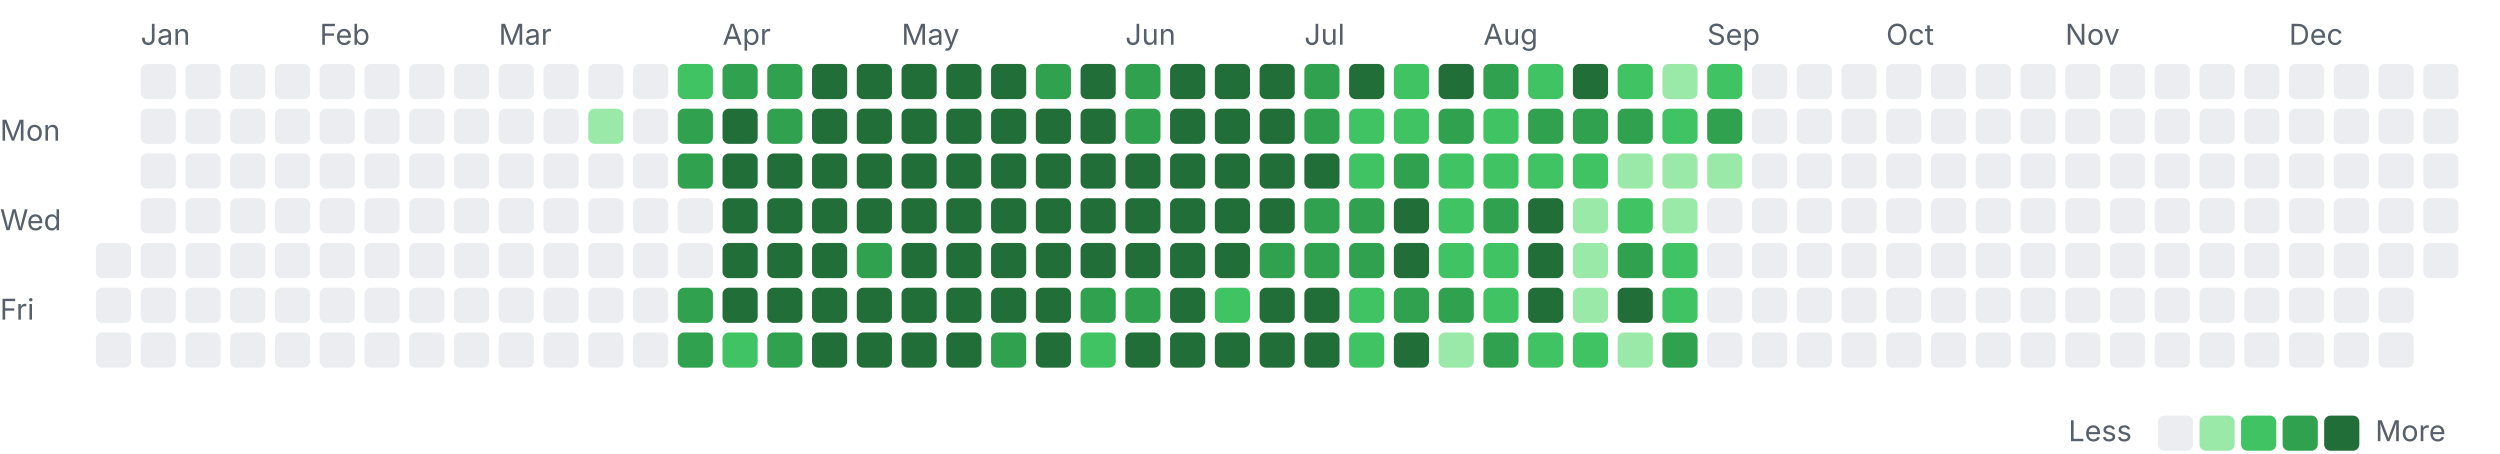
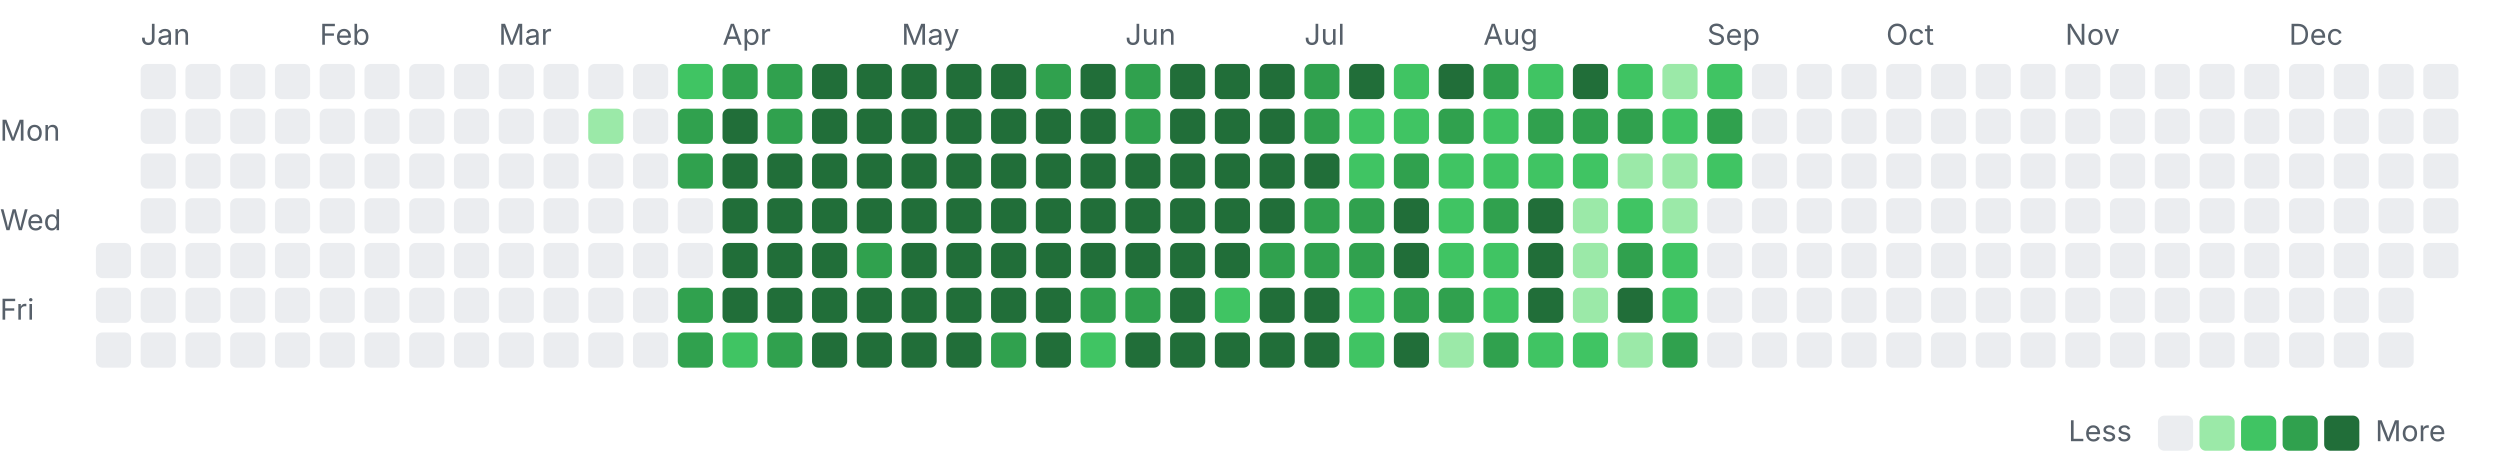
<svg xmlns="http://www.w3.org/2000/svg" width="782" height="142" viewBox="0 0 782 142">
  <style>.l0{fill:#ebedf0}.l1{fill:#9be9a8}.l2{fill:#40c463}.l3{fill:#30a14e}.l4{fill:#216e39} .lbl{fill:#57606a;font:9px -apple-system,Segoe UI,sans-serif}@media(prefers-color-scheme:dark){.l0{fill:#161b22}.l1{fill:#0e4429}.l2{fill:#006d32}.l3{fill:#26a641}.l4{fill:#39d353} .lbl{fill:#8b949e}}</style>
  <text class="lbl" x="44" y="14">Jan</text>
  <text class="lbl" x="100" y="14">Feb</text>
  <text class="lbl" x="156" y="14">Mar</text>
  <text class="lbl" x="226" y="14">Apr</text>
  <text class="lbl" x="282" y="14">May</text>
  <text class="lbl" x="352" y="14">Jun</text>
  <text class="lbl" x="408" y="14">Jul</text>
  <text class="lbl" x="464" y="14">Aug</text>
  <text class="lbl" x="534" y="14">Sep</text>
  <text class="lbl" x="590" y="14">Oct</text>
  <text class="lbl" x="646" y="14">Nov</text>
  <text class="lbl" x="716" y="14">Dec</text>
  <text class="lbl" x="0" y="44">Mon</text>
  <text class="lbl" x="0" y="72">Wed</text>
  <text class="lbl" x="0" y="100">Fri</text>
  <rect class="l0" x="30" y="76" width="11" height="11" rx="2" />
  <rect class="l0" x="30" y="90" width="11" height="11" rx="2" />
  <rect class="l0" x="30" y="104" width="11" height="11" rx="2" />
  <rect class="l0" x="44" y="20" width="11" height="11" rx="2" />
  <rect class="l0" x="44" y="34" width="11" height="11" rx="2" />
  <rect class="l0" x="44" y="48" width="11" height="11" rx="2" />
  <rect class="l0" x="44" y="62" width="11" height="11" rx="2" />
  <rect class="l0" x="44" y="76" width="11" height="11" rx="2" />
  <rect class="l0" x="44" y="90" width="11" height="11" rx="2" />
  <rect class="l0" x="44" y="104" width="11" height="11" rx="2" />
  <rect class="l0" x="58" y="20" width="11" height="11" rx="2" />
  <rect class="l0" x="58" y="34" width="11" height="11" rx="2" />
  <rect class="l0" x="58" y="48" width="11" height="11" rx="2" />
  <rect class="l0" x="58" y="62" width="11" height="11" rx="2" />
  <rect class="l0" x="58" y="76" width="11" height="11" rx="2" />
  <rect class="l0" x="58" y="90" width="11" height="11" rx="2" />
  <rect class="l0" x="58" y="104" width="11" height="11" rx="2" />
  <rect class="l0" x="72" y="20" width="11" height="11" rx="2" />
  <rect class="l0" x="72" y="34" width="11" height="11" rx="2" />
  <rect class="l0" x="72" y="48" width="11" height="11" rx="2" />
  <rect class="l0" x="72" y="62" width="11" height="11" rx="2" />
  <rect class="l0" x="72" y="76" width="11" height="11" rx="2" />
  <rect class="l0" x="72" y="90" width="11" height="11" rx="2" />
  <rect class="l0" x="72" y="104" width="11" height="11" rx="2" />
  <rect class="l0" x="86" y="20" width="11" height="11" rx="2" />
  <rect class="l0" x="86" y="34" width="11" height="11" rx="2" />
  <rect class="l0" x="86" y="48" width="11" height="11" rx="2" />
  <rect class="l0" x="86" y="62" width="11" height="11" rx="2" />
  <rect class="l0" x="86" y="76" width="11" height="11" rx="2" />
  <rect class="l0" x="86" y="90" width="11" height="11" rx="2" />
  <rect class="l0" x="86" y="104" width="11" height="11" rx="2" />
  <rect class="l0" x="100" y="20" width="11" height="11" rx="2" />
  <rect class="l0" x="100" y="34" width="11" height="11" rx="2" />
  <rect class="l0" x="100" y="48" width="11" height="11" rx="2" />
  <rect class="l0" x="100" y="62" width="11" height="11" rx="2" />
  <rect class="l0" x="100" y="76" width="11" height="11" rx="2" />
  <rect class="l0" x="100" y="90" width="11" height="11" rx="2" />
  <rect class="l0" x="100" y="104" width="11" height="11" rx="2" />
  <rect class="l0" x="114" y="20" width="11" height="11" rx="2" />
  <rect class="l0" x="114" y="34" width="11" height="11" rx="2" />
  <rect class="l0" x="114" y="48" width="11" height="11" rx="2" />
  <rect class="l0" x="114" y="62" width="11" height="11" rx="2" />
  <rect class="l0" x="114" y="76" width="11" height="11" rx="2" />
  <rect class="l0" x="114" y="90" width="11" height="11" rx="2" />
  <rect class="l0" x="114" y="104" width="11" height="11" rx="2" />
  <rect class="l0" x="128" y="20" width="11" height="11" rx="2" />
  <rect class="l0" x="128" y="34" width="11" height="11" rx="2" />
  <rect class="l0" x="128" y="48" width="11" height="11" rx="2" />
  <rect class="l0" x="128" y="62" width="11" height="11" rx="2" />
  <rect class="l0" x="128" y="76" width="11" height="11" rx="2" />
  <rect class="l0" x="128" y="90" width="11" height="11" rx="2" />
  <rect class="l0" x="128" y="104" width="11" height="11" rx="2" />
  <rect class="l0" x="142" y="20" width="11" height="11" rx="2" />
  <rect class="l0" x="142" y="34" width="11" height="11" rx="2" />
  <rect class="l0" x="142" y="48" width="11" height="11" rx="2" />
  <rect class="l0" x="142" y="62" width="11" height="11" rx="2" />
  <rect class="l0" x="142" y="76" width="11" height="11" rx="2" />
  <rect class="l0" x="142" y="90" width="11" height="11" rx="2" />
  <rect class="l0" x="142" y="104" width="11" height="11" rx="2" />
  <rect class="l0" x="156" y="20" width="11" height="11" rx="2" />
  <rect class="l0" x="156" y="34" width="11" height="11" rx="2" />
  <rect class="l0" x="156" y="48" width="11" height="11" rx="2" />
  <rect class="l0" x="156" y="62" width="11" height="11" rx="2" />
  <rect class="l0" x="156" y="76" width="11" height="11" rx="2" />
  <rect class="l0" x="156" y="90" width="11" height="11" rx="2" />
  <rect class="l0" x="156" y="104" width="11" height="11" rx="2" />
  <rect class="l0" x="170" y="20" width="11" height="11" rx="2" />
  <rect class="l0" x="170" y="34" width="11" height="11" rx="2" />
  <rect class="l0" x="170" y="48" width="11" height="11" rx="2" />
  <rect class="l0" x="170" y="62" width="11" height="11" rx="2" />
  <rect class="l0" x="170" y="76" width="11" height="11" rx="2" />
  <rect class="l0" x="170" y="90" width="11" height="11" rx="2" />
  <rect class="l0" x="170" y="104" width="11" height="11" rx="2" />
  <rect class="l0" x="184" y="20" width="11" height="11" rx="2" />
  <rect class="l1" x="184" y="34" width="11" height="11" rx="2" />
  <rect class="l0" x="184" y="48" width="11" height="11" rx="2" />
  <rect class="l0" x="184" y="62" width="11" height="11" rx="2" />
  <rect class="l0" x="184" y="76" width="11" height="11" rx="2" />
  <rect class="l0" x="184" y="90" width="11" height="11" rx="2" />
  <rect class="l0" x="184" y="104" width="11" height="11" rx="2" />
  <rect class="l0" x="198" y="20" width="11" height="11" rx="2" />
  <rect class="l0" x="198" y="34" width="11" height="11" rx="2" />
  <rect class="l0" x="198" y="48" width="11" height="11" rx="2" />
  <rect class="l0" x="198" y="62" width="11" height="11" rx="2" />
  <rect class="l0" x="198" y="76" width="11" height="11" rx="2" />
  <rect class="l0" x="198" y="90" width="11" height="11" rx="2" />
  <rect class="l0" x="198" y="104" width="11" height="11" rx="2" />
  <rect class="l2" x="212" y="20" width="11" height="11" rx="2" />
  <rect class="l3" x="212" y="34" width="11" height="11" rx="2" />
  <rect class="l3" x="212" y="48" width="11" height="11" rx="2" />
  <rect class="l0" x="212" y="62" width="11" height="11" rx="2" />
  <rect class="l0" x="212" y="76" width="11" height="11" rx="2" />
  <rect class="l3" x="212" y="90" width="11" height="11" rx="2" />
  <rect class="l3" x="212" y="104" width="11" height="11" rx="2" />
  <rect class="l3" x="226" y="20" width="11" height="11" rx="2" />
  <rect class="l4" x="226" y="34" width="11" height="11" rx="2" />
  <rect class="l4" x="226" y="48" width="11" height="11" rx="2" />
  <rect class="l4" x="226" y="62" width="11" height="11" rx="2" />
  <rect class="l4" x="226" y="76" width="11" height="11" rx="2" />
  <rect class="l4" x="226" y="90" width="11" height="11" rx="2" />
  <rect class="l2" x="226" y="104" width="11" height="11" rx="2" />
  <rect class="l3" x="240" y="20" width="11" height="11" rx="2" />
  <rect class="l3" x="240" y="34" width="11" height="11" rx="2" />
  <rect class="l4" x="240" y="48" width="11" height="11" rx="2" />
  <rect class="l4" x="240" y="62" width="11" height="11" rx="2" />
  <rect class="l4" x="240" y="76" width="11" height="11" rx="2" />
  <rect class="l4" x="240" y="90" width="11" height="11" rx="2" />
  <rect class="l3" x="240" y="104" width="11" height="11" rx="2" />
  <rect class="l4" x="254" y="20" width="11" height="11" rx="2" />
  <rect class="l4" x="254" y="34" width="11" height="11" rx="2" />
  <rect class="l4" x="254" y="48" width="11" height="11" rx="2" />
  <rect class="l4" x="254" y="62" width="11" height="11" rx="2" />
  <rect class="l4" x="254" y="76" width="11" height="11" rx="2" />
  <rect class="l4" x="254" y="90" width="11" height="11" rx="2" />
  <rect class="l4" x="254" y="104" width="11" height="11" rx="2" />
  <rect class="l4" x="268" y="20" width="11" height="11" rx="2" />
  <rect class="l4" x="268" y="34" width="11" height="11" rx="2" />
  <rect class="l4" x="268" y="48" width="11" height="11" rx="2" />
  <rect class="l4" x="268" y="62" width="11" height="11" rx="2" />
  <rect class="l3" x="268" y="76" width="11" height="11" rx="2" />
  <rect class="l4" x="268" y="90" width="11" height="11" rx="2" />
  <rect class="l4" x="268" y="104" width="11" height="11" rx="2" />
  <rect class="l4" x="282" y="20" width="11" height="11" rx="2" />
  <rect class="l4" x="282" y="34" width="11" height="11" rx="2" />
  <rect class="l4" x="282" y="48" width="11" height="11" rx="2" />
  <rect class="l4" x="282" y="62" width="11" height="11" rx="2" />
  <rect class="l4" x="282" y="76" width="11" height="11" rx="2" />
  <rect class="l4" x="282" y="90" width="11" height="11" rx="2" />
  <rect class="l4" x="282" y="104" width="11" height="11" rx="2" />
  <rect class="l4" x="296" y="20" width="11" height="11" rx="2" />
  <rect class="l4" x="296" y="34" width="11" height="11" rx="2" />
  <rect class="l4" x="296" y="48" width="11" height="11" rx="2" />
  <rect class="l4" x="296" y="62" width="11" height="11" rx="2" />
  <rect class="l4" x="296" y="76" width="11" height="11" rx="2" />
  <rect class="l4" x="296" y="90" width="11" height="11" rx="2" />
  <rect class="l4" x="296" y="104" width="11" height="11" rx="2" />
  <rect class="l4" x="310" y="20" width="11" height="11" rx="2" />
  <rect class="l4" x="310" y="34" width="11" height="11" rx="2" />
  <rect class="l4" x="310" y="48" width="11" height="11" rx="2" />
  <rect class="l4" x="310" y="62" width="11" height="11" rx="2" />
  <rect class="l4" x="310" y="76" width="11" height="11" rx="2" />
  <rect class="l4" x="310" y="90" width="11" height="11" rx="2" />
  <rect class="l3" x="310" y="104" width="11" height="11" rx="2" />
  <rect class="l3" x="324" y="20" width="11" height="11" rx="2" />
  <rect class="l4" x="324" y="34" width="11" height="11" rx="2" />
  <rect class="l4" x="324" y="48" width="11" height="11" rx="2" />
  <rect class="l4" x="324" y="62" width="11" height="11" rx="2" />
  <rect class="l4" x="324" y="76" width="11" height="11" rx="2" />
  <rect class="l4" x="324" y="90" width="11" height="11" rx="2" />
  <rect class="l4" x="324" y="104" width="11" height="11" rx="2" />
  <rect class="l4" x="338" y="20" width="11" height="11" rx="2" />
  <rect class="l4" x="338" y="34" width="11" height="11" rx="2" />
  <rect class="l4" x="338" y="48" width="11" height="11" rx="2" />
  <rect class="l4" x="338" y="62" width="11" height="11" rx="2" />
  <rect class="l4" x="338" y="76" width="11" height="11" rx="2" />
  <rect class="l3" x="338" y="90" width="11" height="11" rx="2" />
  <rect class="l2" x="338" y="104" width="11" height="11" rx="2" />
  <rect class="l3" x="352" y="20" width="11" height="11" rx="2" />
  <rect class="l3" x="352" y="34" width="11" height="11" rx="2" />
  <rect class="l4" x="352" y="48" width="11" height="11" rx="2" />
  <rect class="l4" x="352" y="62" width="11" height="11" rx="2" />
  <rect class="l4" x="352" y="76" width="11" height="11" rx="2" />
  <rect class="l3" x="352" y="90" width="11" height="11" rx="2" />
  <rect class="l4" x="352" y="104" width="11" height="11" rx="2" />
  <rect class="l4" x="366" y="20" width="11" height="11" rx="2" />
  <rect class="l4" x="366" y="34" width="11" height="11" rx="2" />
  <rect class="l4" x="366" y="48" width="11" height="11" rx="2" />
  <rect class="l4" x="366" y="62" width="11" height="11" rx="2" />
  <rect class="l4" x="366" y="76" width="11" height="11" rx="2" />
  <rect class="l4" x="366" y="90" width="11" height="11" rx="2" />
  <rect class="l4" x="366" y="104" width="11" height="11" rx="2" />
  <rect class="l4" x="380" y="20" width="11" height="11" rx="2" />
  <rect class="l4" x="380" y="34" width="11" height="11" rx="2" />
  <rect class="l4" x="380" y="48" width="11" height="11" rx="2" />
  <rect class="l4" x="380" y="62" width="11" height="11" rx="2" />
  <rect class="l4" x="380" y="76" width="11" height="11" rx="2" />
  <rect class="l2" x="380" y="90" width="11" height="11" rx="2" />
  <rect class="l4" x="380" y="104" width="11" height="11" rx="2" />
  <rect class="l4" x="394" y="20" width="11" height="11" rx="2" />
  <rect class="l4" x="394" y="34" width="11" height="11" rx="2" />
  <rect class="l4" x="394" y="48" width="11" height="11" rx="2" />
  <rect class="l4" x="394" y="62" width="11" height="11" rx="2" />
  <rect class="l3" x="394" y="76" width="11" height="11" rx="2" />
  <rect class="l4" x="394" y="90" width="11" height="11" rx="2" />
  <rect class="l4" x="394" y="104" width="11" height="11" rx="2" />
  <rect class="l3" x="408" y="20" width="11" height="11" rx="2" />
  <rect class="l3" x="408" y="34" width="11" height="11" rx="2" />
  <rect class="l4" x="408" y="48" width="11" height="11" rx="2" />
  <rect class="l3" x="408" y="62" width="11" height="11" rx="2" />
  <rect class="l3" x="408" y="76" width="11" height="11" rx="2" />
  <rect class="l4" x="408" y="90" width="11" height="11" rx="2" />
  <rect class="l4" x="408" y="104" width="11" height="11" rx="2" />
  <rect class="l4" x="422" y="20" width="11" height="11" rx="2" />
  <rect class="l2" x="422" y="34" width="11" height="11" rx="2" />
  <rect class="l2" x="422" y="48" width="11" height="11" rx="2" />
  <rect class="l3" x="422" y="62" width="11" height="11" rx="2" />
  <rect class="l3" x="422" y="76" width="11" height="11" rx="2" />
  <rect class="l2" x="422" y="90" width="11" height="11" rx="2" />
  <rect class="l2" x="422" y="104" width="11" height="11" rx="2" />
  <rect class="l2" x="436" y="20" width="11" height="11" rx="2" />
  <rect class="l2" x="436" y="34" width="11" height="11" rx="2" />
  <rect class="l3" x="436" y="48" width="11" height="11" rx="2" />
  <rect class="l4" x="436" y="62" width="11" height="11" rx="2" />
  <rect class="l4" x="436" y="76" width="11" height="11" rx="2" />
  <rect class="l3" x="436" y="90" width="11" height="11" rx="2" />
  <rect class="l4" x="436" y="104" width="11" height="11" rx="2" />
  <rect class="l4" x="450" y="20" width="11" height="11" rx="2" />
  <rect class="l3" x="450" y="34" width="11" height="11" rx="2" />
  <rect class="l2" x="450" y="48" width="11" height="11" rx="2" />
  <rect class="l2" x="450" y="62" width="11" height="11" rx="2" />
  <rect class="l2" x="450" y="76" width="11" height="11" rx="2" />
  <rect class="l3" x="450" y="90" width="11" height="11" rx="2" />
  <rect class="l1" x="450" y="104" width="11" height="11" rx="2" />
  <rect class="l3" x="464" y="20" width="11" height="11" rx="2" />
  <rect class="l2" x="464" y="34" width="11" height="11" rx="2" />
  <rect class="l2" x="464" y="48" width="11" height="11" rx="2" />
  <rect class="l3" x="464" y="62" width="11" height="11" rx="2" />
  <rect class="l2" x="464" y="76" width="11" height="11" rx="2" />
  <rect class="l2" x="464" y="90" width="11" height="11" rx="2" />
  <rect class="l3" x="464" y="104" width="11" height="11" rx="2" />
  <rect class="l2" x="478" y="20" width="11" height="11" rx="2" />
  <rect class="l3" x="478" y="34" width="11" height="11" rx="2" />
  <rect class="l2" x="478" y="48" width="11" height="11" rx="2" />
  <rect class="l4" x="478" y="62" width="11" height="11" rx="2" />
  <rect class="l4" x="478" y="76" width="11" height="11" rx="2" />
  <rect class="l4" x="478" y="90" width="11" height="11" rx="2" />
  <rect class="l2" x="478" y="104" width="11" height="11" rx="2" />
  <rect class="l4" x="492" y="20" width="11" height="11" rx="2" />
  <rect class="l3" x="492" y="34" width="11" height="11" rx="2" />
  <rect class="l2" x="492" y="48" width="11" height="11" rx="2" />
  <rect class="l1" x="492" y="62" width="11" height="11" rx="2" />
  <rect class="l1" x="492" y="76" width="11" height="11" rx="2" />
  <rect class="l1" x="492" y="90" width="11" height="11" rx="2" />
  <rect class="l2" x="492" y="104" width="11" height="11" rx="2" />
  <rect class="l2" x="506" y="20" width="11" height="11" rx="2" />
  <rect class="l3" x="506" y="34" width="11" height="11" rx="2" />
  <rect class="l1" x="506" y="48" width="11" height="11" rx="2" />
  <rect class="l2" x="506" y="62" width="11" height="11" rx="2" />
  <rect class="l3" x="506" y="76" width="11" height="11" rx="2" />
  <rect class="l4" x="506" y="90" width="11" height="11" rx="2" />
  <rect class="l1" x="506" y="104" width="11" height="11" rx="2" />
  <rect class="l1" x="520" y="20" width="11" height="11" rx="2" />
  <rect class="l2" x="520" y="34" width="11" height="11" rx="2" />
  <rect class="l1" x="520" y="48" width="11" height="11" rx="2" />
  <rect class="l1" x="520" y="62" width="11" height="11" rx="2" />
  <rect class="l2" x="520" y="76" width="11" height="11" rx="2" />
  <rect class="l2" x="520" y="90" width="11" height="11" rx="2" />
  <rect class="l3" x="520" y="104" width="11" height="11" rx="2" />
  <rect class="l2" x="534" y="20" width="11" height="11" rx="2" />
  <rect class="l3" x="534" y="34" width="11" height="11" rx="2" />
-   <rect class="l1" x="534" y="48" width="11" height="11" rx="2" />
+   <rect class="l2" x="534" y="48" width="11" height="11" rx="2" />
  <rect class="l0" x="534" y="62" width="11" height="11" rx="2" />
  <rect class="l0" x="534" y="76" width="11" height="11" rx="2" />
  <rect class="l0" x="534" y="90" width="11" height="11" rx="2" />
  <rect class="l0" x="534" y="104" width="11" height="11" rx="2" />
  <rect class="l0" x="548" y="20" width="11" height="11" rx="2" />
  <rect class="l0" x="548" y="34" width="11" height="11" rx="2" />
  <rect class="l0" x="548" y="48" width="11" height="11" rx="2" />
  <rect class="l0" x="548" y="62" width="11" height="11" rx="2" />
  <rect class="l0" x="548" y="76" width="11" height="11" rx="2" />
  <rect class="l0" x="548" y="90" width="11" height="11" rx="2" />
  <rect class="l0" x="548" y="104" width="11" height="11" rx="2" />
  <rect class="l0" x="562" y="20" width="11" height="11" rx="2" />
  <rect class="l0" x="562" y="34" width="11" height="11" rx="2" />
  <rect class="l0" x="562" y="48" width="11" height="11" rx="2" />
  <rect class="l0" x="562" y="62" width="11" height="11" rx="2" />
  <rect class="l0" x="562" y="76" width="11" height="11" rx="2" />
  <rect class="l0" x="562" y="90" width="11" height="11" rx="2" />
  <rect class="l0" x="562" y="104" width="11" height="11" rx="2" />
  <rect class="l0" x="576" y="20" width="11" height="11" rx="2" />
  <rect class="l0" x="576" y="34" width="11" height="11" rx="2" />
  <rect class="l0" x="576" y="48" width="11" height="11" rx="2" />
  <rect class="l0" x="576" y="62" width="11" height="11" rx="2" />
  <rect class="l0" x="576" y="76" width="11" height="11" rx="2" />
  <rect class="l0" x="576" y="90" width="11" height="11" rx="2" />
  <rect class="l0" x="576" y="104" width="11" height="11" rx="2" />
  <rect class="l0" x="590" y="20" width="11" height="11" rx="2" />
  <rect class="l0" x="590" y="34" width="11" height="11" rx="2" />
  <rect class="l0" x="590" y="48" width="11" height="11" rx="2" />
  <rect class="l0" x="590" y="62" width="11" height="11" rx="2" />
  <rect class="l0" x="590" y="76" width="11" height="11" rx="2" />
  <rect class="l0" x="590" y="90" width="11" height="11" rx="2" />
  <rect class="l0" x="590" y="104" width="11" height="11" rx="2" />
  <rect class="l0" x="604" y="20" width="11" height="11" rx="2" />
  <rect class="l0" x="604" y="34" width="11" height="11" rx="2" />
  <rect class="l0" x="604" y="48" width="11" height="11" rx="2" />
  <rect class="l0" x="604" y="62" width="11" height="11" rx="2" />
  <rect class="l0" x="604" y="76" width="11" height="11" rx="2" />
  <rect class="l0" x="604" y="90" width="11" height="11" rx="2" />
  <rect class="l0" x="604" y="104" width="11" height="11" rx="2" />
  <rect class="l0" x="618" y="20" width="11" height="11" rx="2" />
  <rect class="l0" x="618" y="34" width="11" height="11" rx="2" />
  <rect class="l0" x="618" y="48" width="11" height="11" rx="2" />
  <rect class="l0" x="618" y="62" width="11" height="11" rx="2" />
  <rect class="l0" x="618" y="76" width="11" height="11" rx="2" />
  <rect class="l0" x="618" y="90" width="11" height="11" rx="2" />
  <rect class="l0" x="618" y="104" width="11" height="11" rx="2" />
  <rect class="l0" x="632" y="20" width="11" height="11" rx="2" />
  <rect class="l0" x="632" y="34" width="11" height="11" rx="2" />
  <rect class="l0" x="632" y="48" width="11" height="11" rx="2" />
  <rect class="l0" x="632" y="62" width="11" height="11" rx="2" />
  <rect class="l0" x="632" y="76" width="11" height="11" rx="2" />
  <rect class="l0" x="632" y="90" width="11" height="11" rx="2" />
  <rect class="l0" x="632" y="104" width="11" height="11" rx="2" />
  <rect class="l0" x="646" y="20" width="11" height="11" rx="2" />
  <rect class="l0" x="646" y="34" width="11" height="11" rx="2" />
  <rect class="l0" x="646" y="48" width="11" height="11" rx="2" />
  <rect class="l0" x="646" y="62" width="11" height="11" rx="2" />
  <rect class="l0" x="646" y="76" width="11" height="11" rx="2" />
  <rect class="l0" x="646" y="90" width="11" height="11" rx="2" />
  <rect class="l0" x="646" y="104" width="11" height="11" rx="2" />
  <rect class="l0" x="660" y="20" width="11" height="11" rx="2" />
  <rect class="l0" x="660" y="34" width="11" height="11" rx="2" />
  <rect class="l0" x="660" y="48" width="11" height="11" rx="2" />
  <rect class="l0" x="660" y="62" width="11" height="11" rx="2" />
  <rect class="l0" x="660" y="76" width="11" height="11" rx="2" />
  <rect class="l0" x="660" y="90" width="11" height="11" rx="2" />
  <rect class="l0" x="660" y="104" width="11" height="11" rx="2" />
  <rect class="l0" x="674" y="20" width="11" height="11" rx="2" />
  <rect class="l0" x="674" y="34" width="11" height="11" rx="2" />
  <rect class="l0" x="674" y="48" width="11" height="11" rx="2" />
  <rect class="l0" x="674" y="62" width="11" height="11" rx="2" />
  <rect class="l0" x="674" y="76" width="11" height="11" rx="2" />
  <rect class="l0" x="674" y="90" width="11" height="11" rx="2" />
  <rect class="l0" x="674" y="104" width="11" height="11" rx="2" />
  <rect class="l0" x="688" y="20" width="11" height="11" rx="2" />
  <rect class="l0" x="688" y="34" width="11" height="11" rx="2" />
  <rect class="l0" x="688" y="48" width="11" height="11" rx="2" />
  <rect class="l0" x="688" y="62" width="11" height="11" rx="2" />
  <rect class="l0" x="688" y="76" width="11" height="11" rx="2" />
  <rect class="l0" x="688" y="90" width="11" height="11" rx="2" />
  <rect class="l0" x="688" y="104" width="11" height="11" rx="2" />
  <rect class="l0" x="702" y="20" width="11" height="11" rx="2" />
  <rect class="l0" x="702" y="34" width="11" height="11" rx="2" />
  <rect class="l0" x="702" y="48" width="11" height="11" rx="2" />
  <rect class="l0" x="702" y="62" width="11" height="11" rx="2" />
  <rect class="l0" x="702" y="76" width="11" height="11" rx="2" />
  <rect class="l0" x="702" y="90" width="11" height="11" rx="2" />
  <rect class="l0" x="702" y="104" width="11" height="11" rx="2" />
  <rect class="l0" x="716" y="20" width="11" height="11" rx="2" />
  <rect class="l0" x="716" y="34" width="11" height="11" rx="2" />
  <rect class="l0" x="716" y="48" width="11" height="11" rx="2" />
  <rect class="l0" x="716" y="62" width="11" height="11" rx="2" />
  <rect class="l0" x="716" y="76" width="11" height="11" rx="2" />
  <rect class="l0" x="716" y="90" width="11" height="11" rx="2" />
  <rect class="l0" x="716" y="104" width="11" height="11" rx="2" />
  <rect class="l0" x="730" y="20" width="11" height="11" rx="2" />
  <rect class="l0" x="730" y="34" width="11" height="11" rx="2" />
  <rect class="l0" x="730" y="48" width="11" height="11" rx="2" />
  <rect class="l0" x="730" y="62" width="11" height="11" rx="2" />
  <rect class="l0" x="730" y="76" width="11" height="11" rx="2" />
  <rect class="l0" x="730" y="90" width="11" height="11" rx="2" />
  <rect class="l0" x="730" y="104" width="11" height="11" rx="2" />
  <rect class="l0" x="744" y="20" width="11" height="11" rx="2" />
  <rect class="l0" x="744" y="34" width="11" height="11" rx="2" />
  <rect class="l0" x="744" y="48" width="11" height="11" rx="2" />
  <rect class="l0" x="744" y="62" width="11" height="11" rx="2" />
  <rect class="l0" x="744" y="76" width="11" height="11" rx="2" />
  <rect class="l0" x="744" y="90" width="11" height="11" rx="2" />
  <rect class="l0" x="744" y="104" width="11" height="11" rx="2" />
  <rect class="l0" x="758" y="20" width="11" height="11" rx="2" />
  <rect class="l0" x="758" y="34" width="11" height="11" rx="2" />
  <rect class="l0" x="758" y="48" width="11" height="11" rx="2" />
  <rect class="l0" x="758" y="62" width="11" height="11" rx="2" />
  <rect class="l0" x="758" y="76" width="11" height="11" rx="2" />
  <text class="lbl" x="647" y="138">Less</text>
  <rect class="l0" x="675" y="130" width="11" height="11" rx="2" />
  <rect class="l1" x="688" y="130" width="11" height="11" rx="2" />
  <rect class="l2" x="701" y="130" width="11" height="11" rx="2" />
  <rect class="l3" x="714" y="130" width="11" height="11" rx="2" />
  <rect class="l4" x="727" y="130" width="11" height="11" rx="2" />
  <text class="lbl" x="743" y="138">More</text>
</svg>
